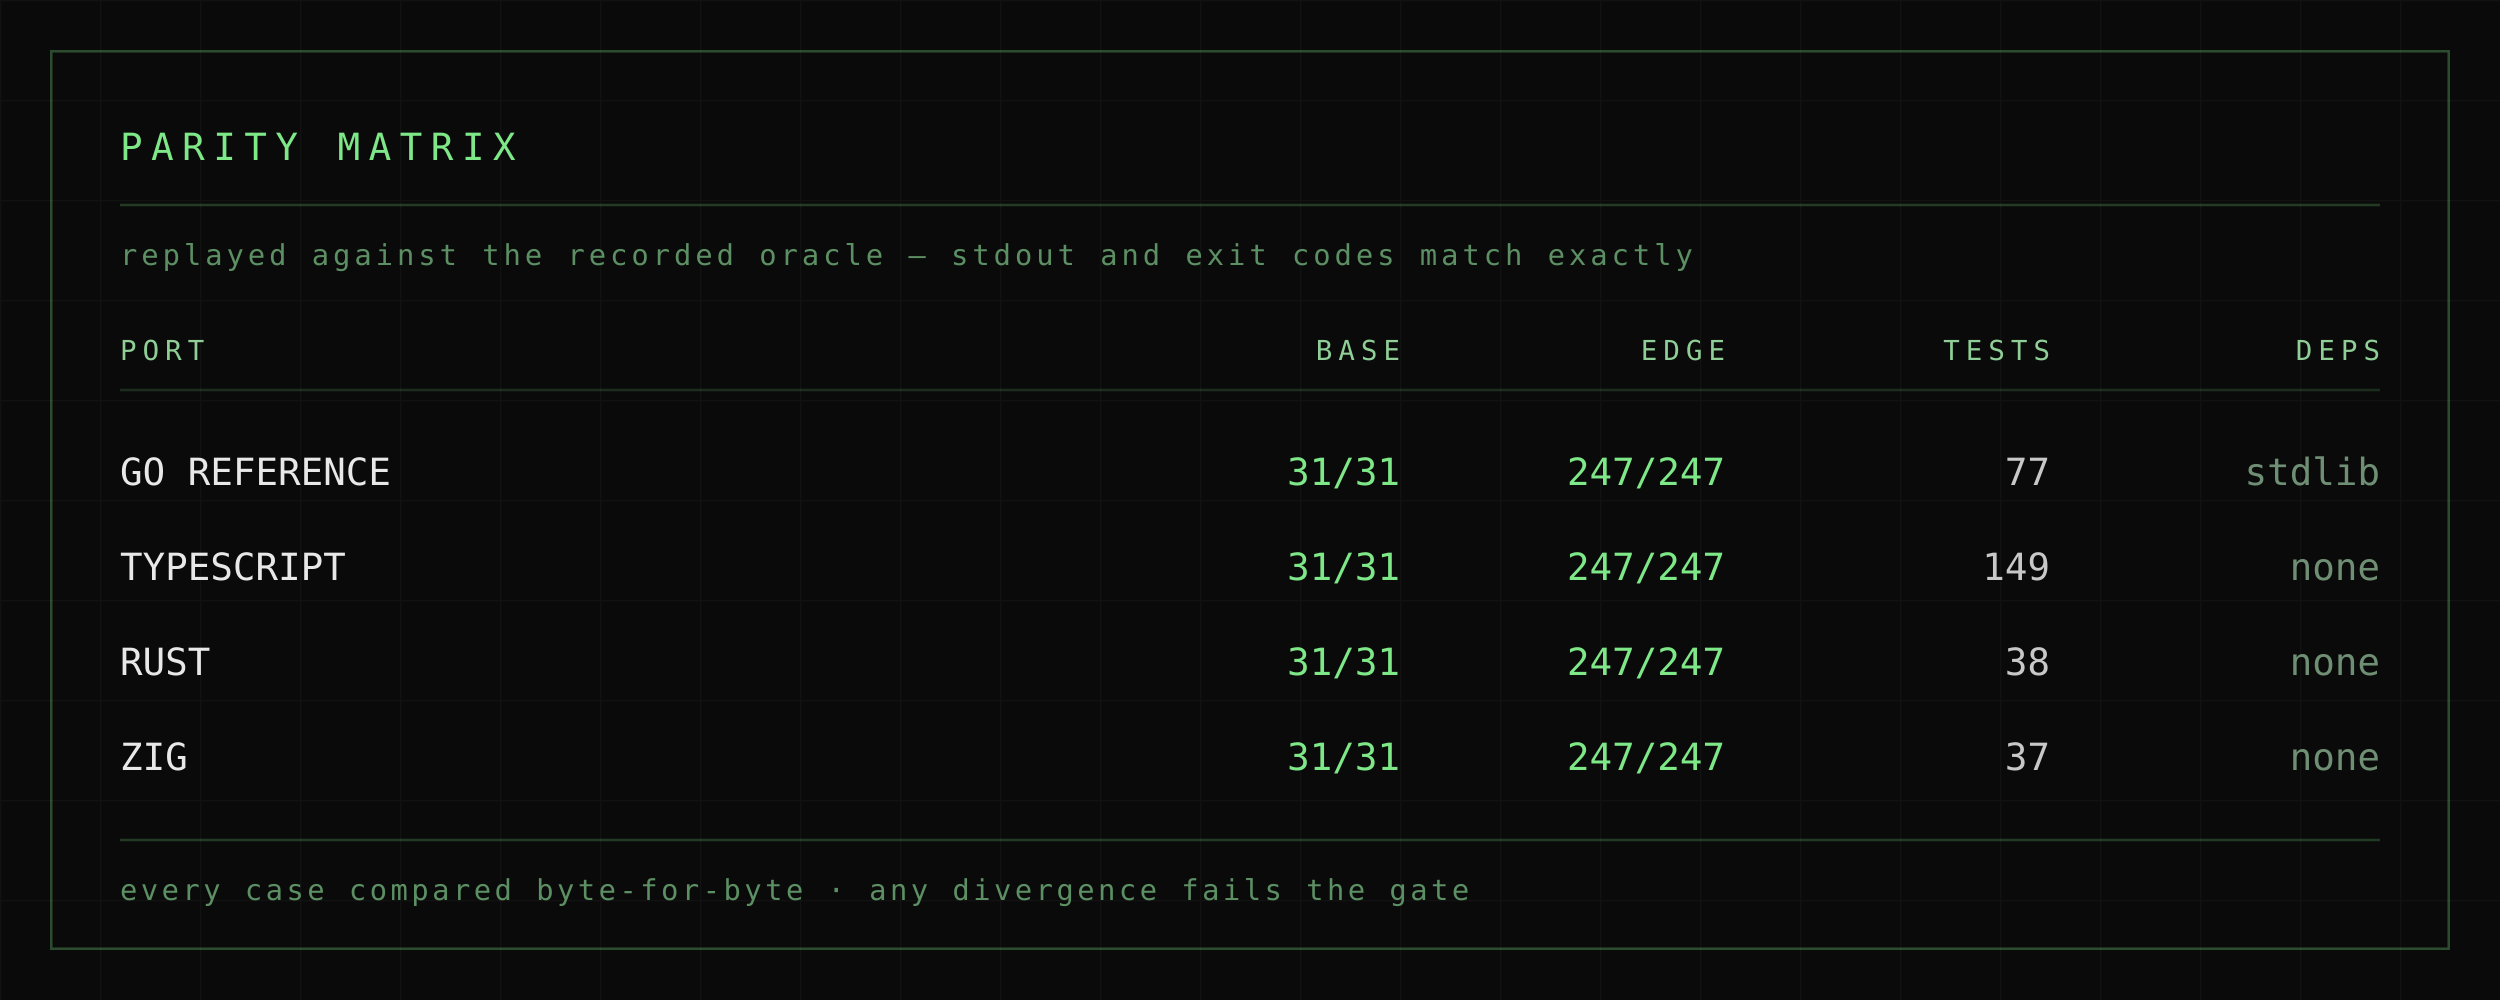
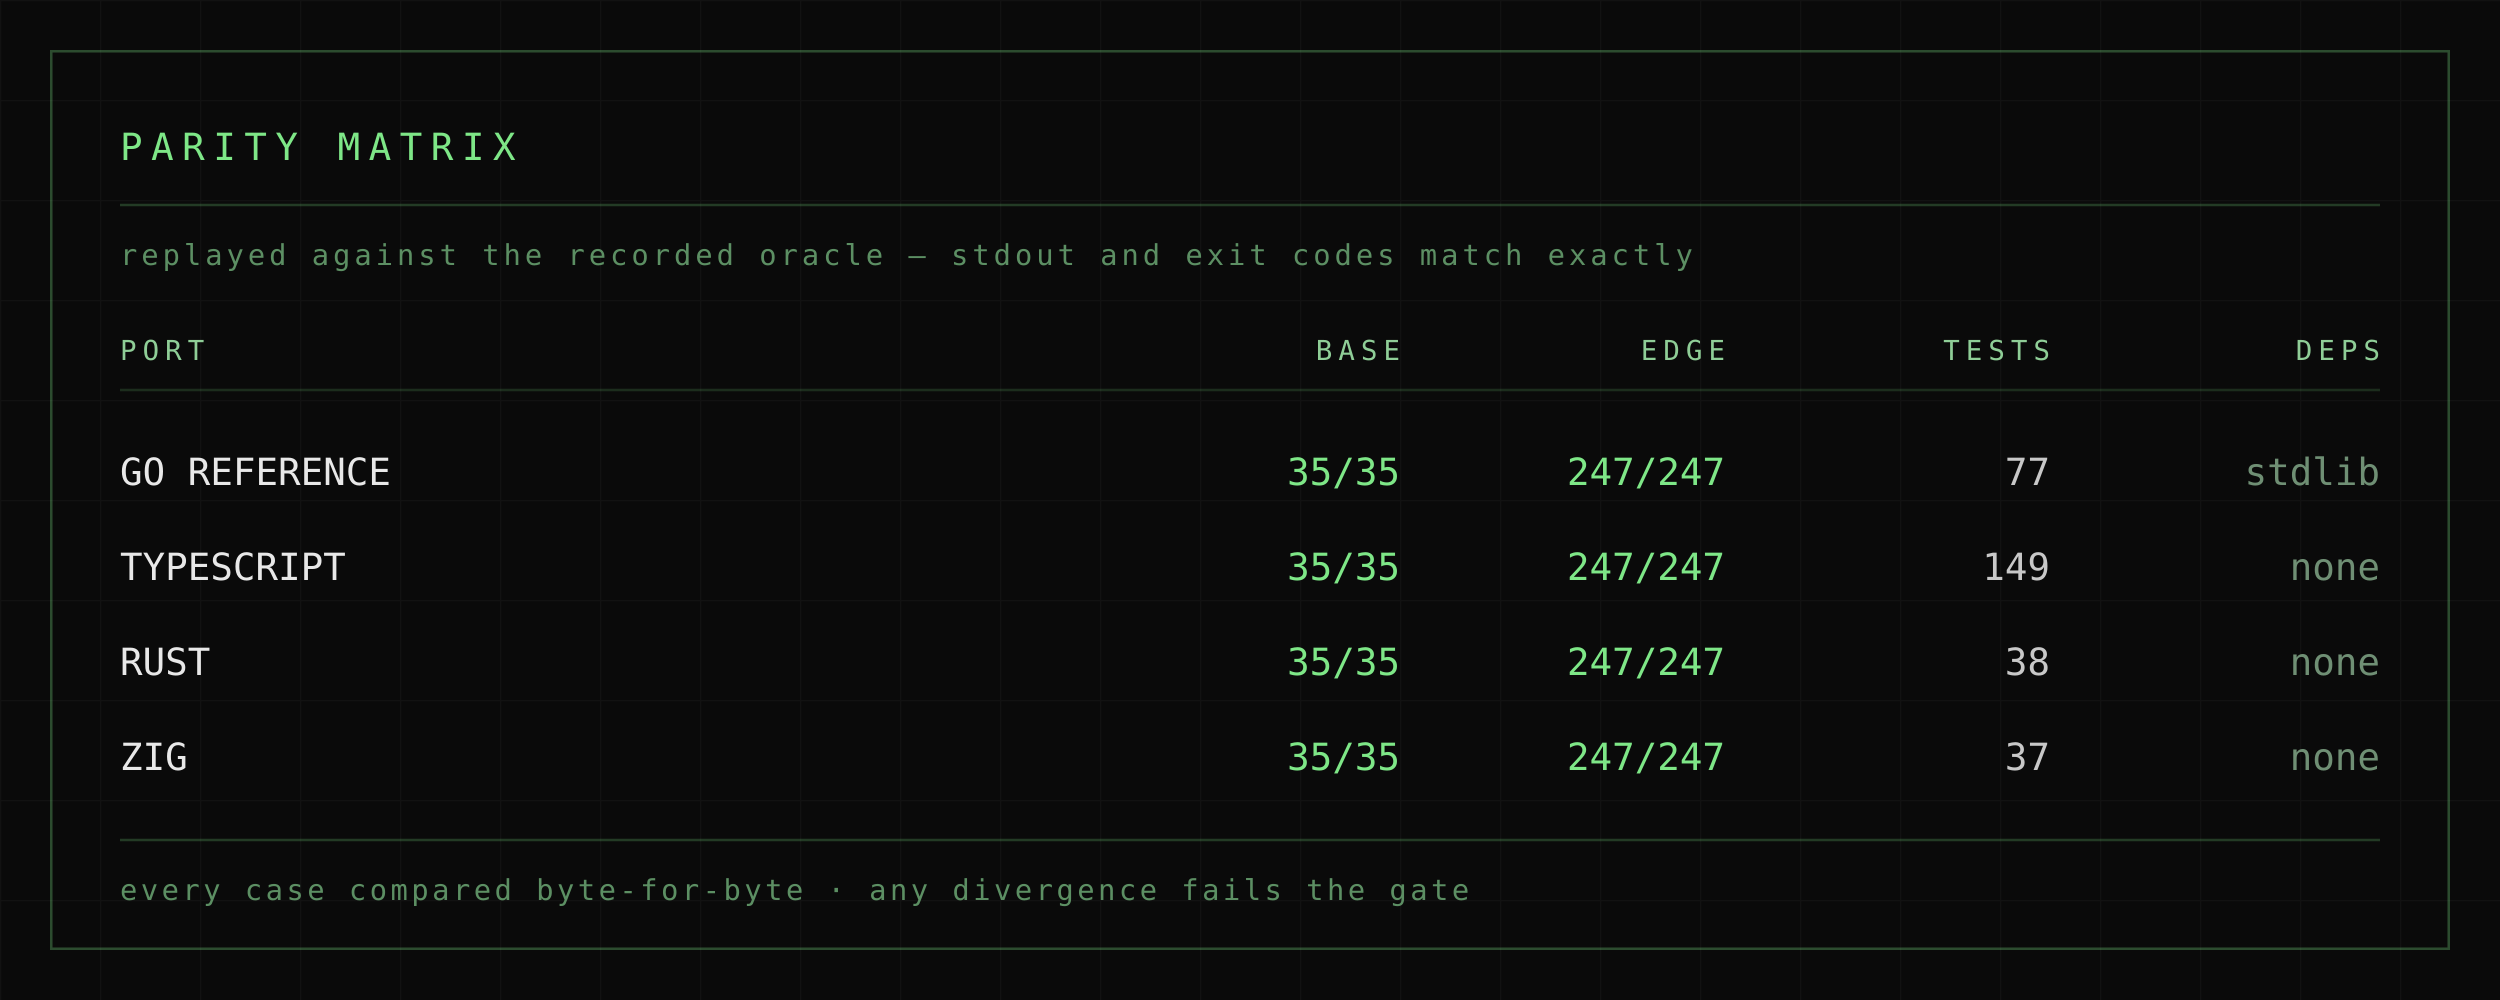
- <svg xmlns="http://www.w3.org/2000/svg" viewBox="0 0 1000 400" width="1000" height="400" role="img" aria-label="OwnScout parity matrix: every port replays 31 base and 247 edge cases byte-for-byte">
+ <svg xmlns="http://www.w3.org/2000/svg" viewBox="0 0 1000 400" width="1000" height="400" role="img" aria-label="OwnScout parity matrix: every port replays 35 base and 247 edge cases byte-for-byte">
  <defs>
    <pattern id="grid" width="40" height="40" patternUnits="userSpaceOnUse">
      <path d="M40 0H0V40" fill="none" stroke="#ffffff" stroke-opacity="0.035" stroke-width="1" />
    </pattern>
    <linearGradient id="sweep" x1="0" y1="0" x2="1" y2="0">
      <stop offset="0" stop-color="#7ee787" stop-opacity="0" />
      <stop offset="0.5" stop-color="#7ee787" stop-opacity="0.28" />
      <stop offset="1" stop-color="#7ee787" stop-opacity="0" />
    </linearGradient>
    <clipPath id="frame">
      <rect width="1000" height="400" />
    </clipPath>
  </defs>
  <style>
    .row  { animation: row 9s ease-in-out infinite; }
    .r2 { animation-delay: -1.5s } .r3 { animation-delay: -3s } .r4 { animation-delay: -4.5s }
    .pass { animation: pass 9s ease-in-out infinite; }
    .p2 { animation-delay: -1.5s } .p3 { animation-delay: -3s } .p4 { animation-delay: -4.5s }
    .sweep { animation: sweep 7s cubic-bezier(.45,0,.55,1) infinite; }
    @keyframes row   { 0%,4% { opacity: .78 } 12%,38% { opacity: 1 } 62%,100% { opacity: .78 } }
    @keyframes pass  { 0%,4% { fill-opacity: .6 } 12%,38% { fill-opacity: 1 } 62%,100% { fill-opacity: .6 } }
    @keyframes sweep { 0% { transform: translateX(-460px) } 100% { transform: translateX(1000px) } }
    @media (prefers-reduced-motion: reduce) {
      .row, .pass, .sweep { animation: none }
      .row { opacity: 1 } .pass { fill-opacity: 1 } .sweep { opacity: 0 }
    }
  </style>
  <rect width="1000" height="400" fill="#0a0a0a" />
  <rect width="1000" height="400" fill="url(#grid)" />
  <rect x="20.5" y="20.5" width="959" height="359" fill="none" stroke="#7ee787" stroke-opacity="0.3" />
  <g clip-path="url(#frame)">
    <rect x="-460" y="0" width="460" height="400" fill="url(#sweep)" class="sweep" />
  </g>
  <text x="48" y="64" font-family="ui-monospace, SFMono-Regular, Menlo, Consolas, monospace" font-size="15" fill="#7ee787" letter-spacing="3.4">PARITY MATRIX</text>
  <line x1="48" y1="82" x2="952" y2="82" stroke="#7ee787" stroke-opacity="0.22" stroke-width="1" />
  <text x="48" y="106" font-family="ui-monospace, SFMono-Regular, Menlo, Consolas, monospace" font-size="11.5" fill="#5c8f63" letter-spacing="1.6">replayed against the recorded oracle — stdout and exit codes match exactly</text>
  <g font-family="ui-monospace, SFMono-Regular, Menlo, Consolas, monospace" font-size="11" fill="#8fce97" letter-spacing="2.4">
    <text x="48" y="144">PORT</text>
    <text x="560" y="144" text-anchor="end">BASE</text>
    <text x="690" y="144" text-anchor="end">EDGE</text>
    <text x="820" y="144" text-anchor="end">TESTS</text>
    <text x="952" y="144" text-anchor="end">DEPS</text>
  </g>
  <line x1="48" y1="156" x2="952" y2="156" stroke="#7ee787" stroke-opacity="0.16" stroke-width="1" />
  <g font-family="ui-monospace, SFMono-Regular, Menlo, Consolas, monospace" font-size="15">
    <g class="row">
      <text x="48" y="194" fill="#e8e8e8">GO REFERENCE</text>
-       <text x="560" y="194" text-anchor="end" fill="#7ee787">31/31</text>
+       <text x="560" y="194" text-anchor="end" fill="#7ee787">35/35</text>
      <text x="690" y="194" text-anchor="end" fill="#7ee787" class="pass">247/247</text>
      <text x="820" y="194" text-anchor="end" fill="#c8c8c8">77</text>
      <text x="952" y="194" text-anchor="end" fill="#6f8f74">stdlib</text>
    </g>
    <g class="row r2">
      <text x="48" y="232" fill="#e8e8e8">TYPESCRIPT</text>
-       <text x="560" y="232" text-anchor="end" fill="#7ee787">31/31</text>
+       <text x="560" y="232" text-anchor="end" fill="#7ee787">35/35</text>
      <text x="690" y="232" text-anchor="end" fill="#7ee787" class="pass p2">247/247</text>
      <text x="820" y="232" text-anchor="end" fill="#c8c8c8">149</text>
      <text x="952" y="232" text-anchor="end" fill="#6f8f74">none</text>
    </g>
    <g class="row r3">
      <text x="48" y="270" fill="#e8e8e8">RUST</text>
-       <text x="560" y="270" text-anchor="end" fill="#7ee787">31/31</text>
+       <text x="560" y="270" text-anchor="end" fill="#7ee787">35/35</text>
      <text x="690" y="270" text-anchor="end" fill="#7ee787" class="pass p3">247/247</text>
      <text x="820" y="270" text-anchor="end" fill="#c8c8c8">38</text>
      <text x="952" y="270" text-anchor="end" fill="#6f8f74">none</text>
    </g>
    <g class="row r4">
      <text x="48" y="308" fill="#e8e8e8">ZIG</text>
-       <text x="560" y="308" text-anchor="end" fill="#7ee787">31/31</text>
+       <text x="560" y="308" text-anchor="end" fill="#7ee787">35/35</text>
      <text x="690" y="308" text-anchor="end" fill="#7ee787" class="pass p4">247/247</text>
      <text x="820" y="308" text-anchor="end" fill="#c8c8c8">37</text>
      <text x="952" y="308" text-anchor="end" fill="#6f8f74">none</text>
    </g>
  </g>
  <line x1="48" y1="336" x2="952" y2="336" stroke="#7ee787" stroke-opacity="0.22" stroke-width="1" />
  <text x="48" y="360" font-family="ui-monospace, SFMono-Regular, Menlo, Consolas, monospace" font-size="11.5" fill="#5c8f63" letter-spacing="1.4">every case compared byte-for-byte · any divergence fails the gate</text>
</svg>
